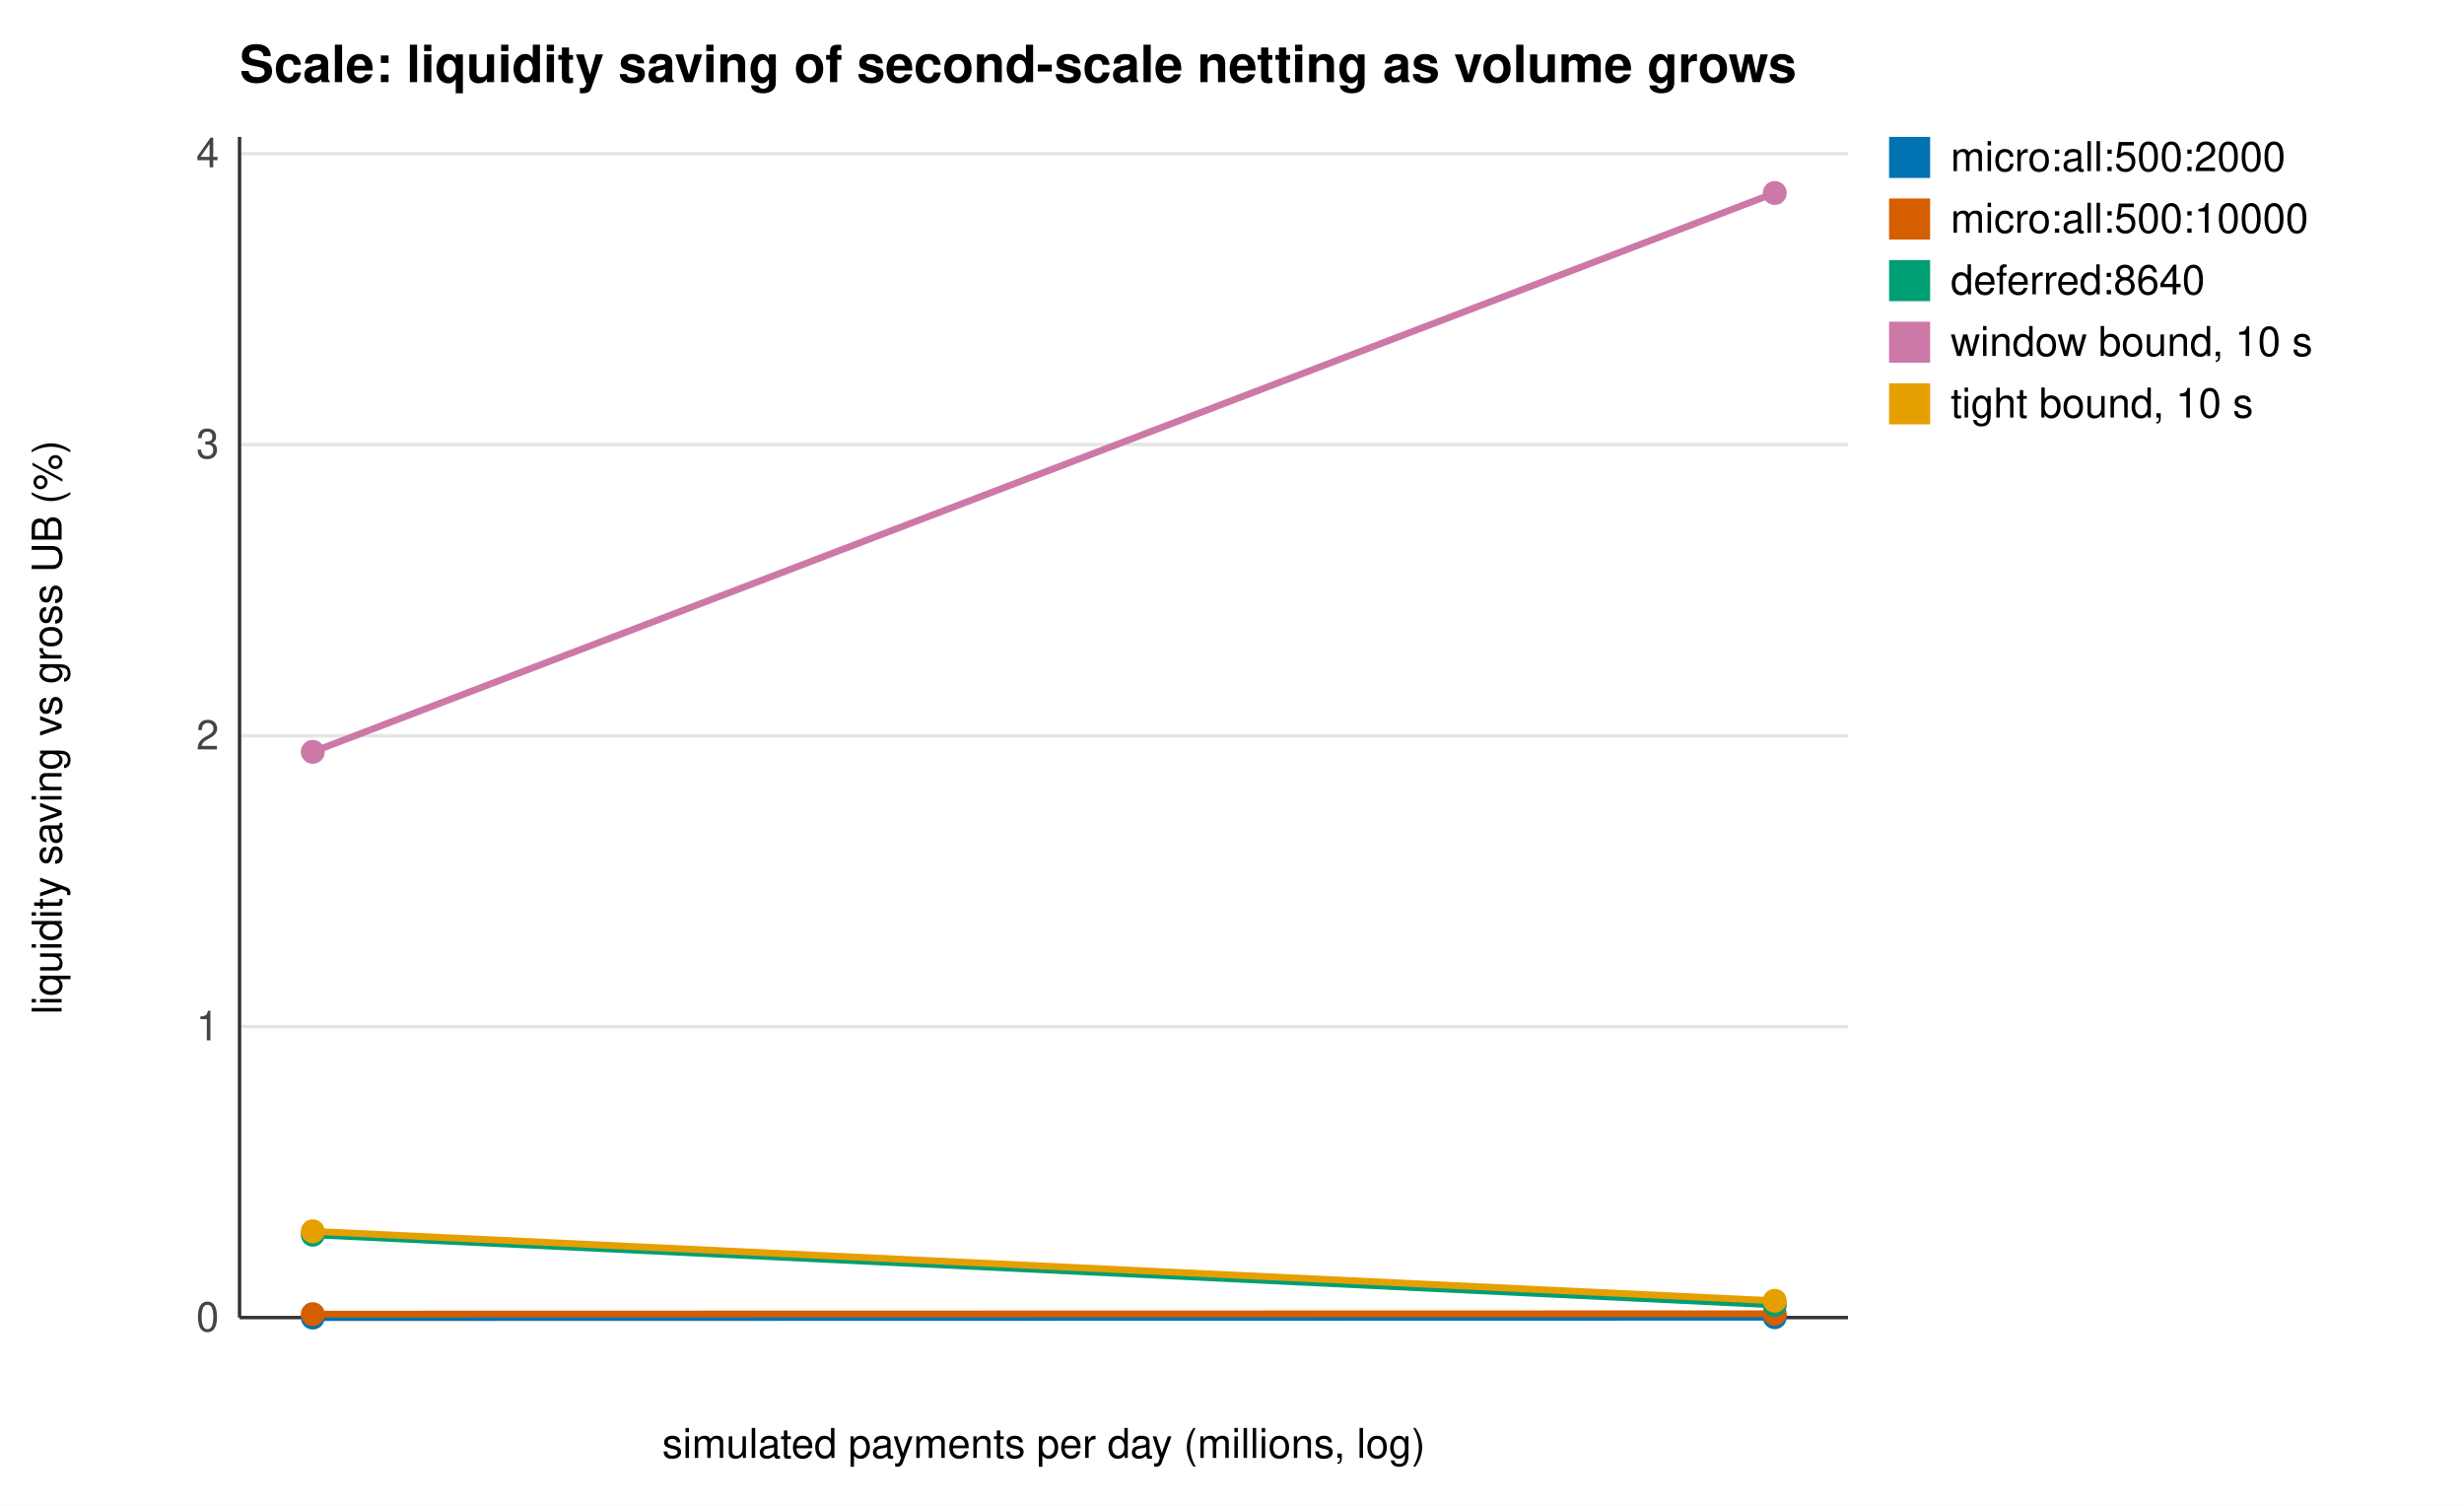
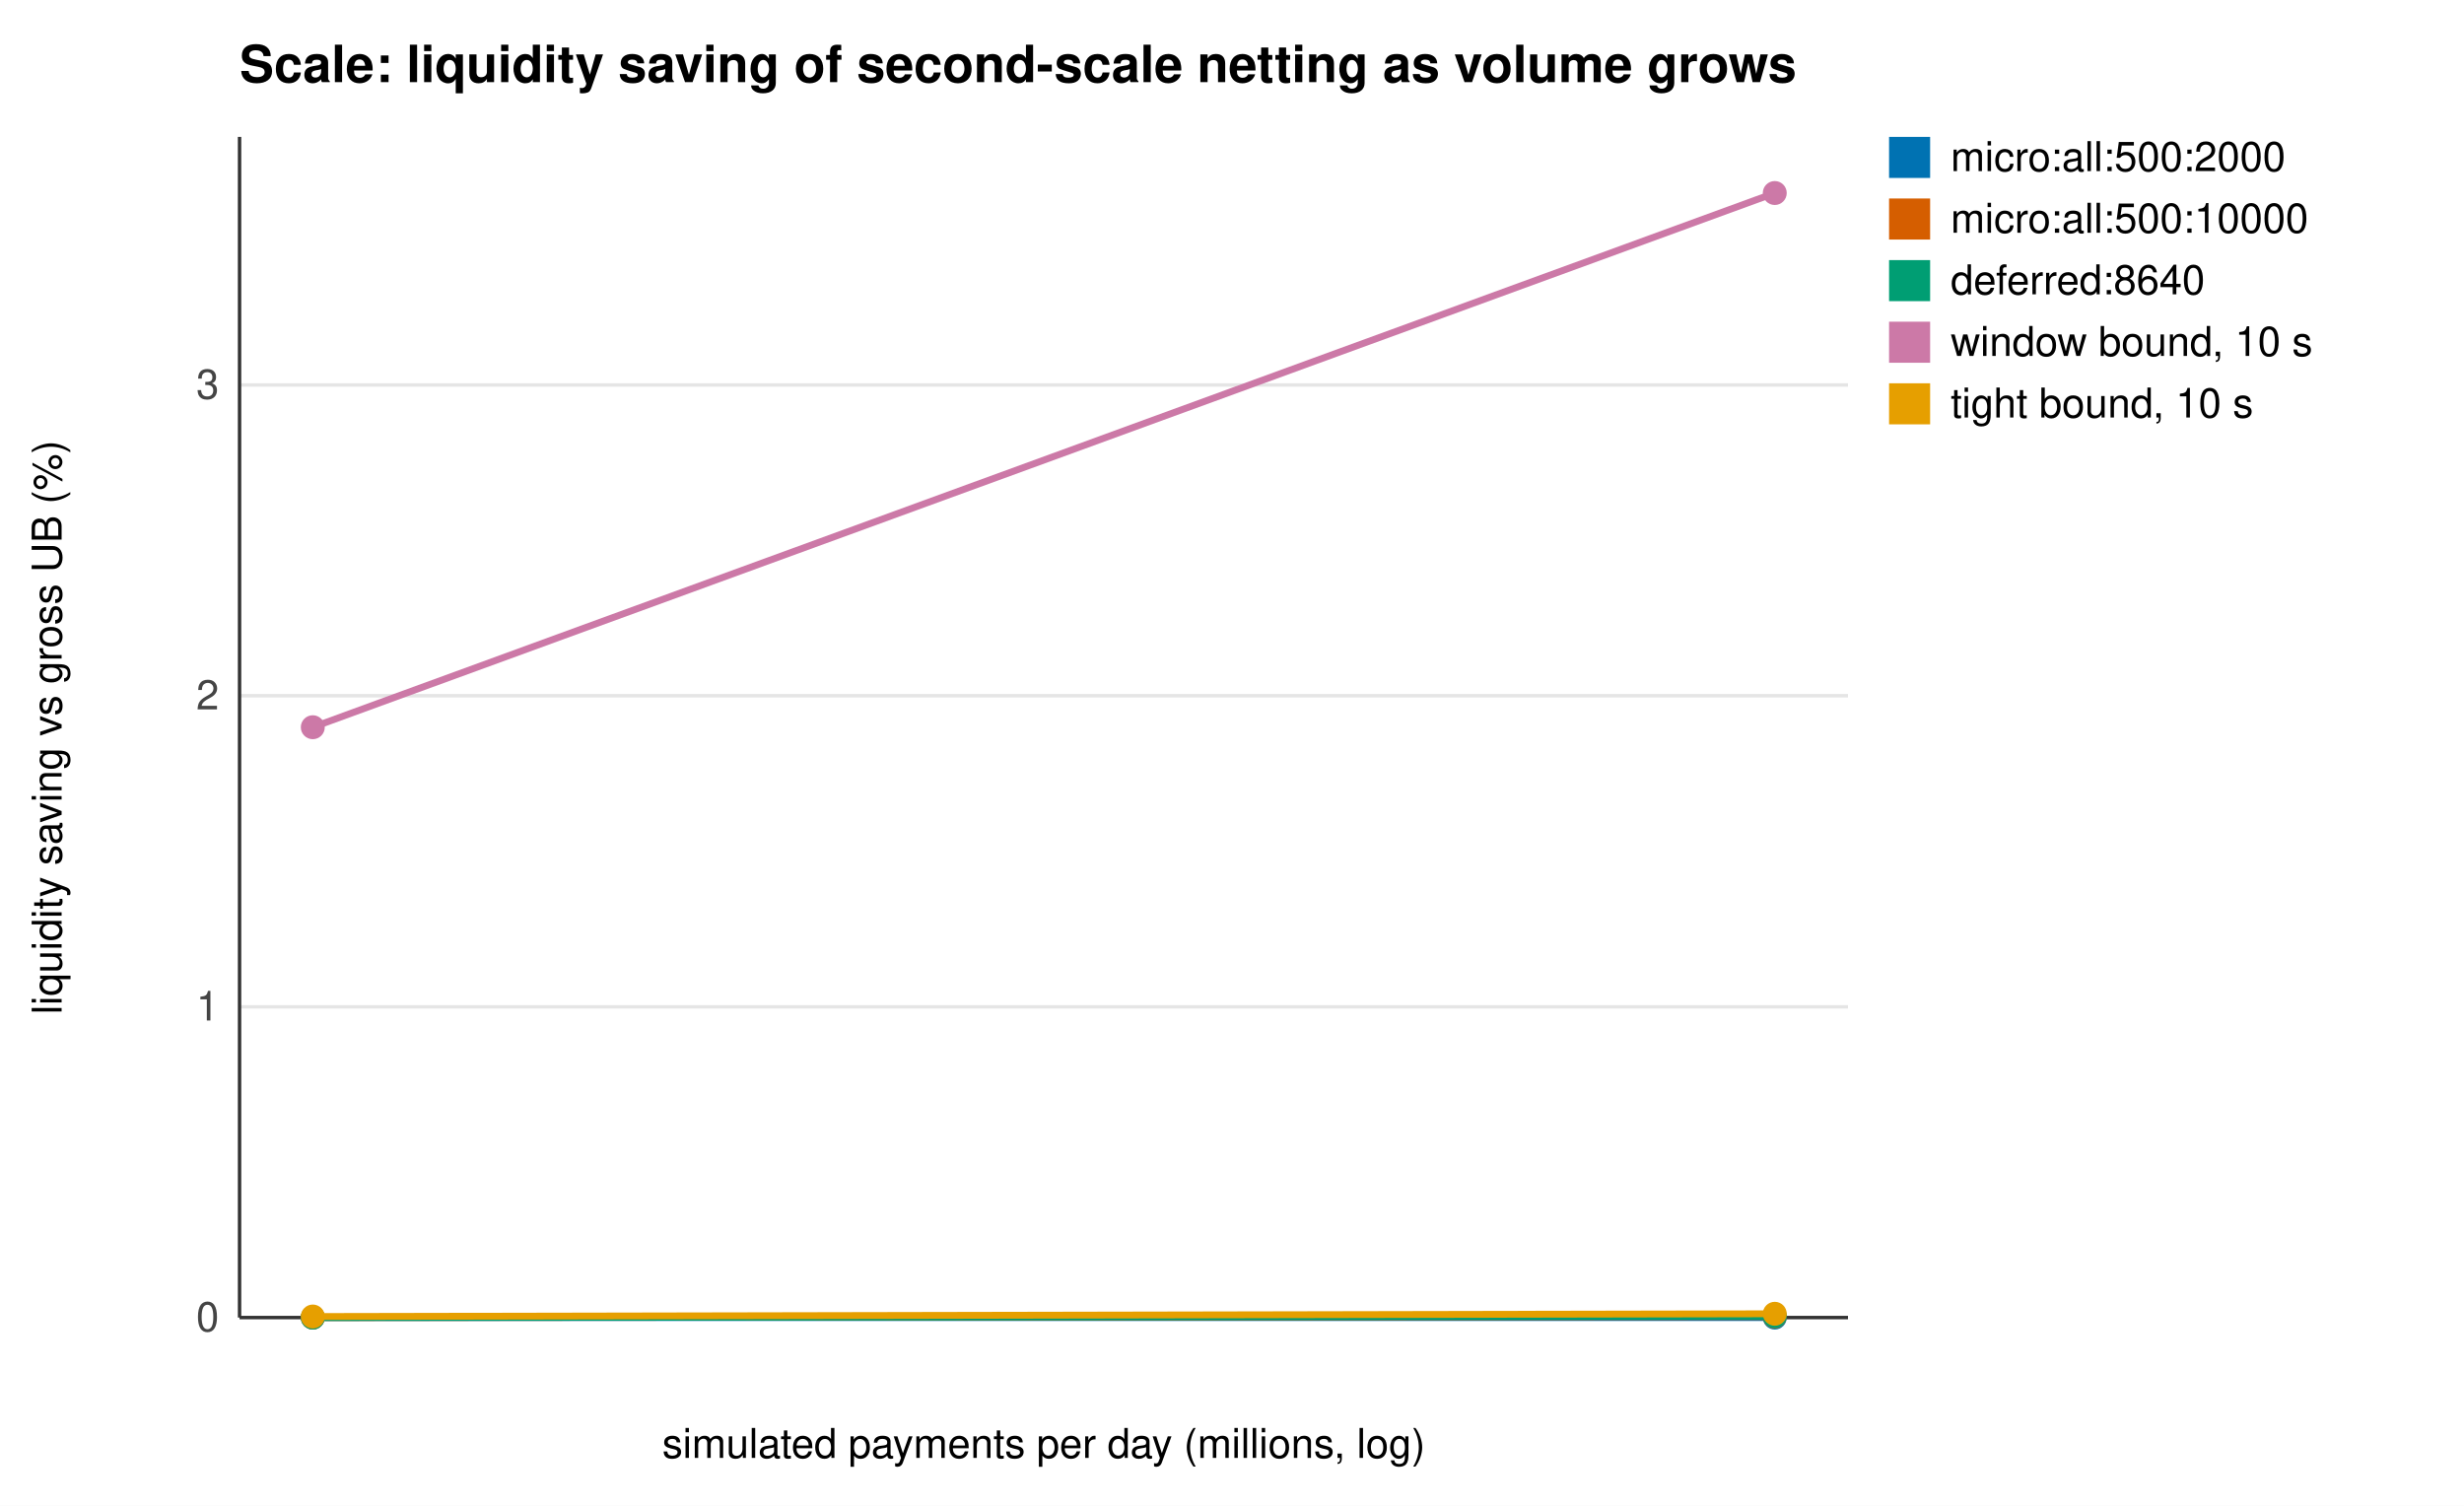
<svg xmlns="http://www.w3.org/2000/svg" viewBox="0 0 720 440" width="720" height="440" font-family="Helvetica, Arial, sans-serif" font-size="12">
  <rect width="100%" height="100%" fill="#ffffff" />
  <text x="70" y="24" font-size="15" font-weight="bold">Scale: liquidity saving of second-scale netting as volume grows</text>
  <line x1="70" y1="385.0" x2="540.0" y2="385.0" stroke="#e5e5e5" />
  <text x="64.0" y="389.0" text-anchor="end" fill="#444">0</text>
-   <line x1="70" y1="300.0" x2="540.0" y2="300.0" stroke="#e5e5e5" />
-   <text x="64.0" y="304.0" text-anchor="end" fill="#444">1</text>
-   <line x1="70" y1="215.0" x2="540.0" y2="215.0" stroke="#e5e5e5" />
-   <text x="64.0" y="219.0" text-anchor="end" fill="#444">2</text>
-   <line x1="70" y1="129.9" x2="540.0" y2="129.9" stroke="#e5e5e5" />
-   <text x="64.0" y="133.9" text-anchor="end" fill="#444">3</text>
-   <line x1="70" y1="44.9" x2="540.0" y2="44.9" stroke="#e5e5e5" />
-   <text x="64.0" y="48.9" text-anchor="end" fill="#444">4</text>
+   <line x1="70" y1="294.2" x2="540.0" y2="294.2" stroke="#e5e5e5" />
+   <text x="64.0" y="298.2" text-anchor="end" fill="#444">1</text>
+   <line x1="70" y1="203.3" x2="540.0" y2="203.3" stroke="#e5e5e5" />
+   <text x="64.0" y="207.3" text-anchor="end" fill="#444">2</text>
+   <line x1="70" y1="112.5" x2="540.0" y2="112.5" stroke="#e5e5e5" />
+   <text x="64.0" y="116.5" text-anchor="end" fill="#444">3</text>
  <line x1="70" y1="385.0" x2="540.0" y2="385.0" stroke="#333" />
  <line x1="70" y1="40" x2="70" y2="385.0" stroke="#333" />
  <text x="305.0" y="426.0" text-anchor="middle">simulated payments per day (millions, log)</text>
  <text transform="translate(18,212.5) rotate(-90)" text-anchor="middle">liquidity saving vs gross UB (%)</text>
-   <polyline fill="none" stroke="#0072B2" stroke-width="2" points="91.4,385.0 518.6,384.9" />
+   <polyline fill="none" stroke="#0072B2" stroke-width="2" points="91.4,385.0 518.6,385.0" />
  <circle cx="91.4" cy="385.0" r="3.5" fill="#0072B2" />
-   <circle cx="518.6" cy="384.9" r="3.5" fill="#0072B2" />
+   <circle cx="518.6" cy="385.0" r="3.5" fill="#0072B2" />
  <rect x="552.0" y="40.0" width="12" height="12" fill="#0072B2" />
  <text x="570.0" y="50.0">micro:all:500:2000</text>
-   <polyline fill="none" stroke="#D55E00" stroke-width="2" points="91.4,384.0 518.6,383.9" />
-   <circle cx="91.4" cy="384.0" r="3.5" fill="#D55E00" />
-   <circle cx="518.6" cy="383.9" r="3.5" fill="#D55E00" />
+   <polyline fill="none" stroke="#D55E00" stroke-width="2" points="91.4,385.0 518.6,384.7" />
+   <circle cx="91.4" cy="385.0" r="3.5" fill="#D55E00" />
+   <circle cx="518.6" cy="384.7" r="3.5" fill="#D55E00" />
  <rect x="552.0" y="58.0" width="12" height="12" fill="#D55E00" />
  <text x="570.0" y="68.0">micro:all:500:10000</text>
-   <polyline fill="none" stroke="#009E73" stroke-width="2" points="91.4,360.8 518.6,381.3" />
-   <circle cx="91.4" cy="360.8" r="3.5" fill="#009E73" />
-   <circle cx="518.6" cy="381.3" r="3.5" fill="#009E73" />
+   <polyline fill="none" stroke="#009E73" stroke-width="2" points="91.4,385.0 518.6,384.6" />
+   <circle cx="91.4" cy="385.0" r="3.5" fill="#009E73" />
+   <circle cx="518.6" cy="384.6" r="3.5" fill="#009E73" />
  <rect x="552.0" y="76.0" width="12" height="12" fill="#009E73" />
  <text x="570.0" y="86.0">deferred:8640</text>
-   <polyline fill="none" stroke="#CC79A7" stroke-width="2" points="91.4,219.7 518.6,56.4" />
-   <circle cx="91.4" cy="219.7" r="3.5" fill="#CC79A7" />
+   <polyline fill="none" stroke="#CC79A7" stroke-width="2" points="91.4,212.5 518.6,56.4" />
+   <circle cx="91.4" cy="212.5" r="3.5" fill="#CC79A7" />
  <circle cx="518.6" cy="56.4" r="3.5" fill="#CC79A7" />
  <rect x="552.0" y="94.0" width="12" height="12" fill="#CC79A7" />
  <text x="570.0" y="104.0">window bound, 10 s</text>
-   <polyline fill="none" stroke="#E69F00" stroke-width="2" points="91.4,359.8 518.6,380.1" />
-   <circle cx="91.4" cy="359.8" r="3.5" fill="#E69F00" />
-   <circle cx="518.6" cy="380.1" r="3.5" fill="#E69F00" />
+   <polyline fill="none" stroke="#E69F00" stroke-width="2" points="91.4,384.7 518.6,383.9" />
+   <circle cx="91.4" cy="384.7" r="3.5" fill="#E69F00" />
+   <circle cx="518.6" cy="383.9" r="3.5" fill="#E69F00" />
  <rect x="552.0" y="112.0" width="12" height="12" fill="#E69F00" />
  <text x="570.0" y="122.0">tight bound, 10 s</text>
</svg>
